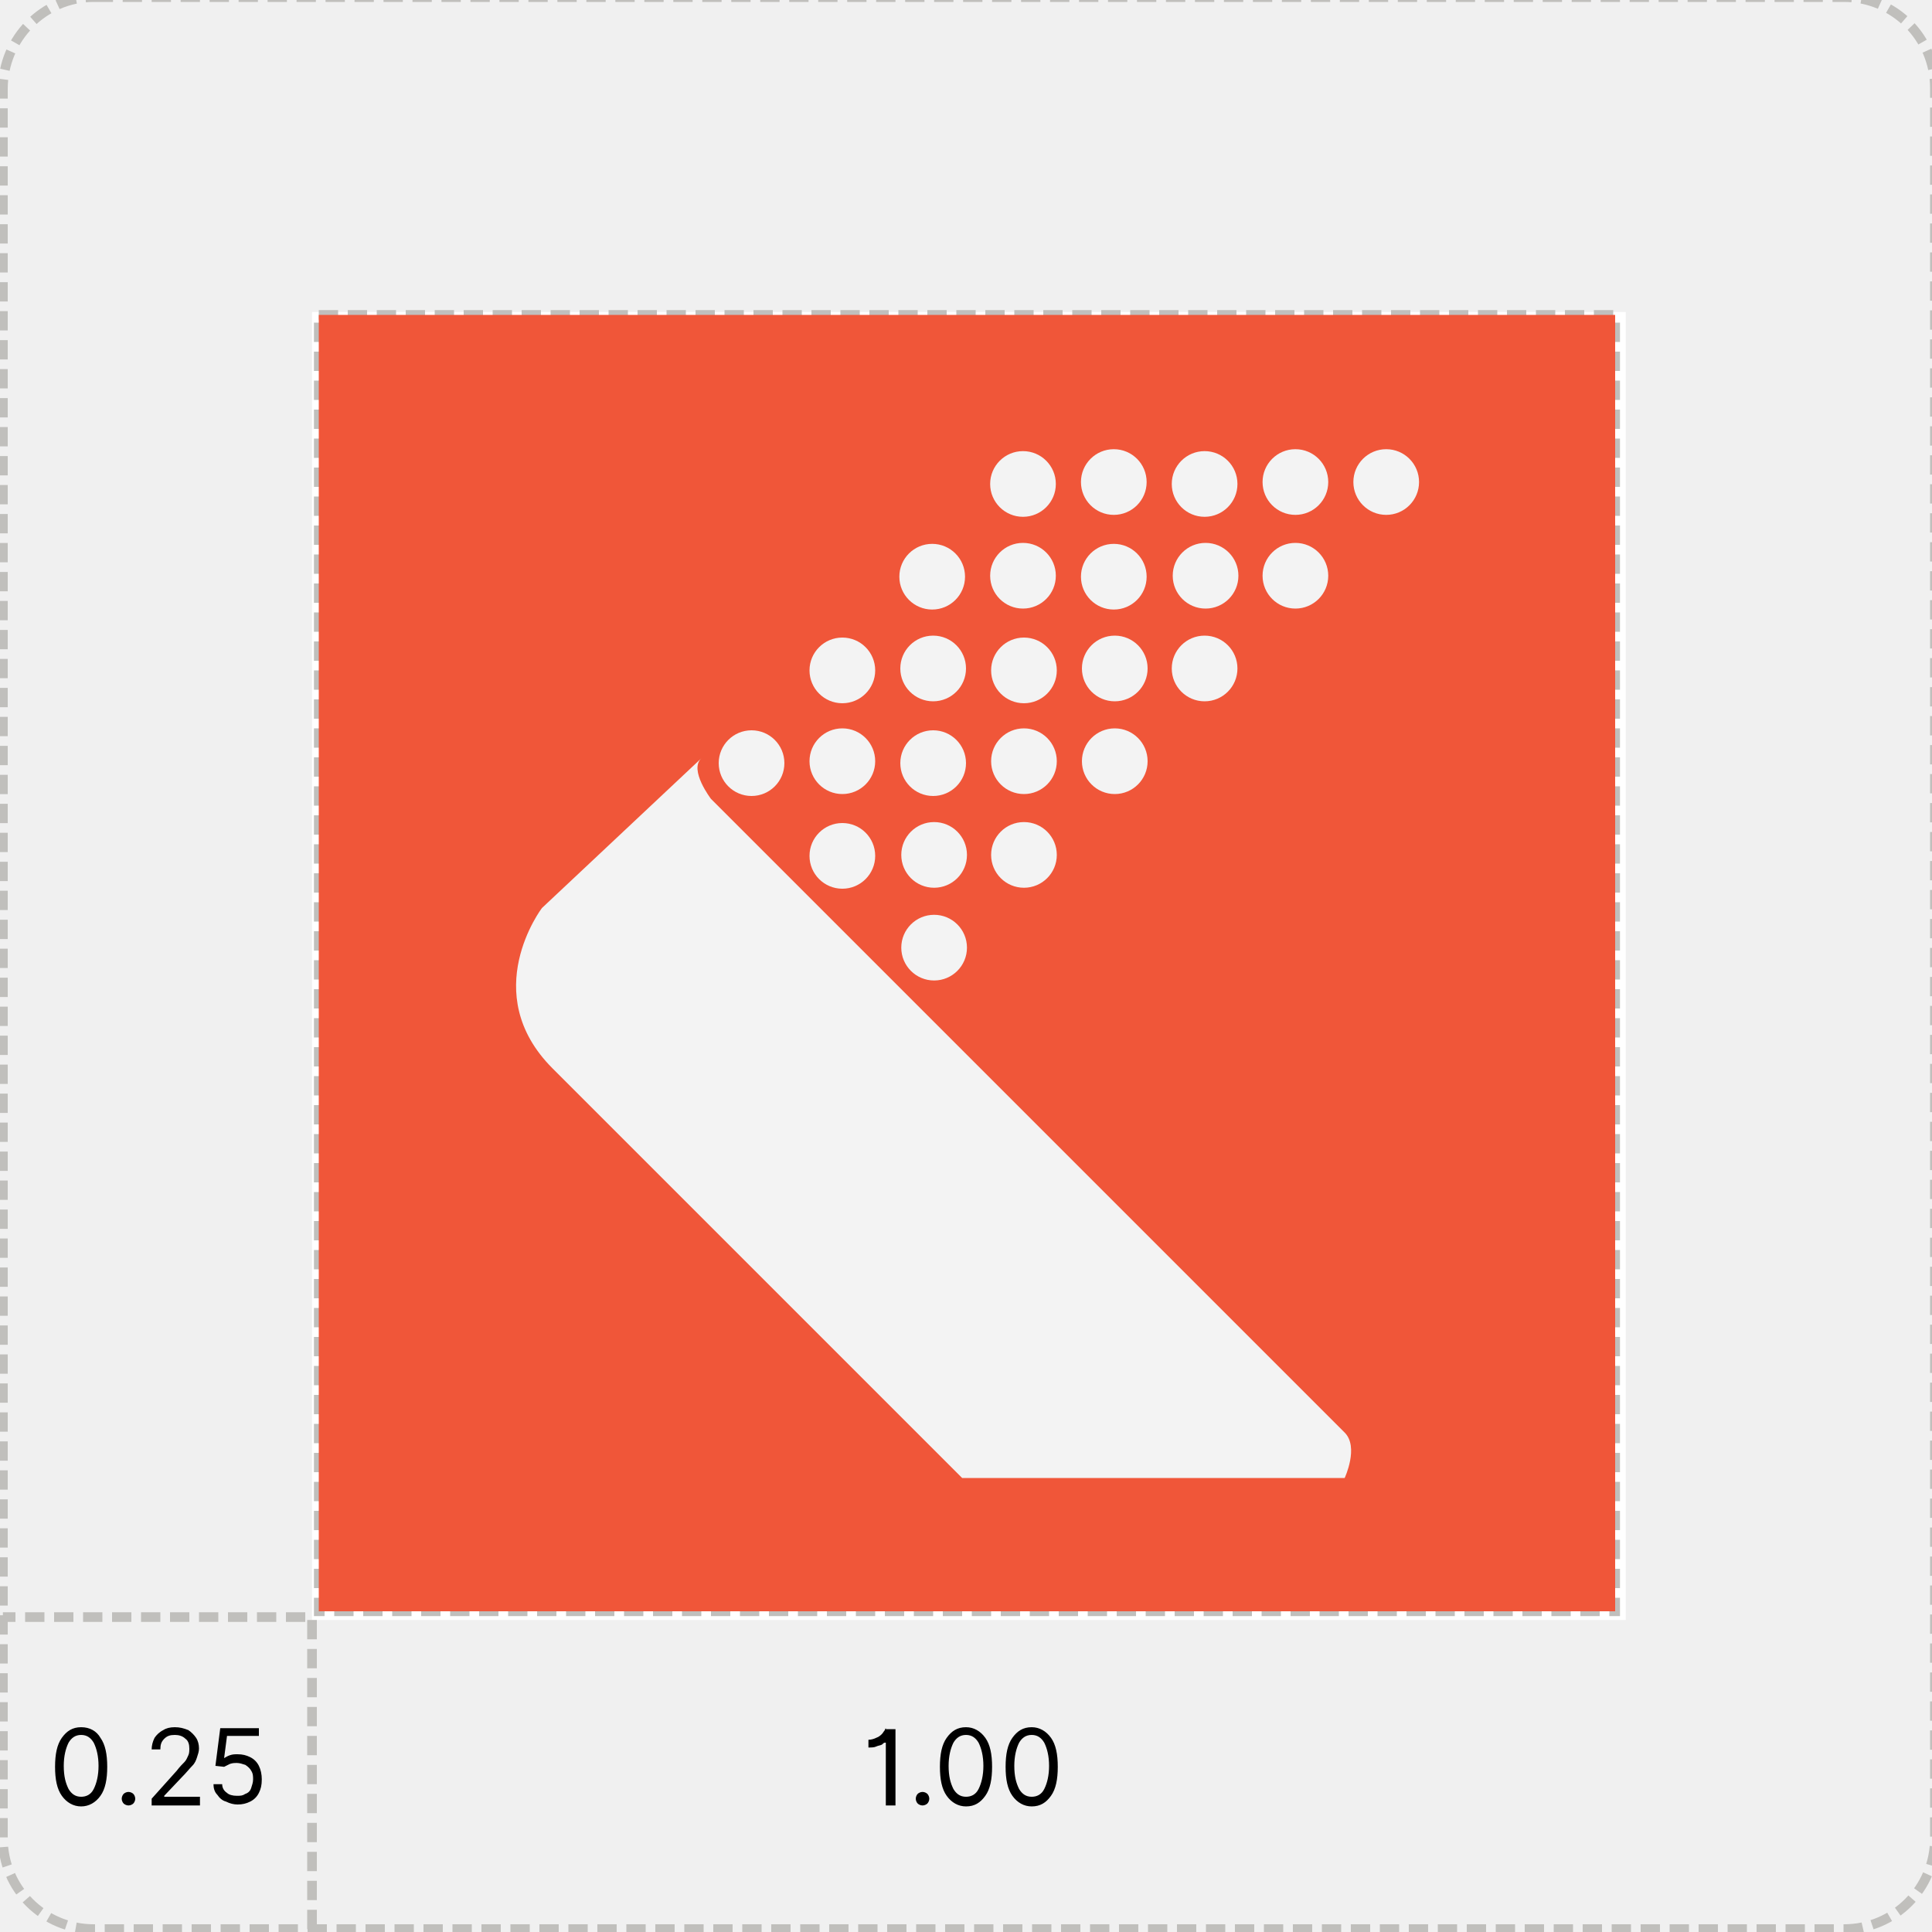
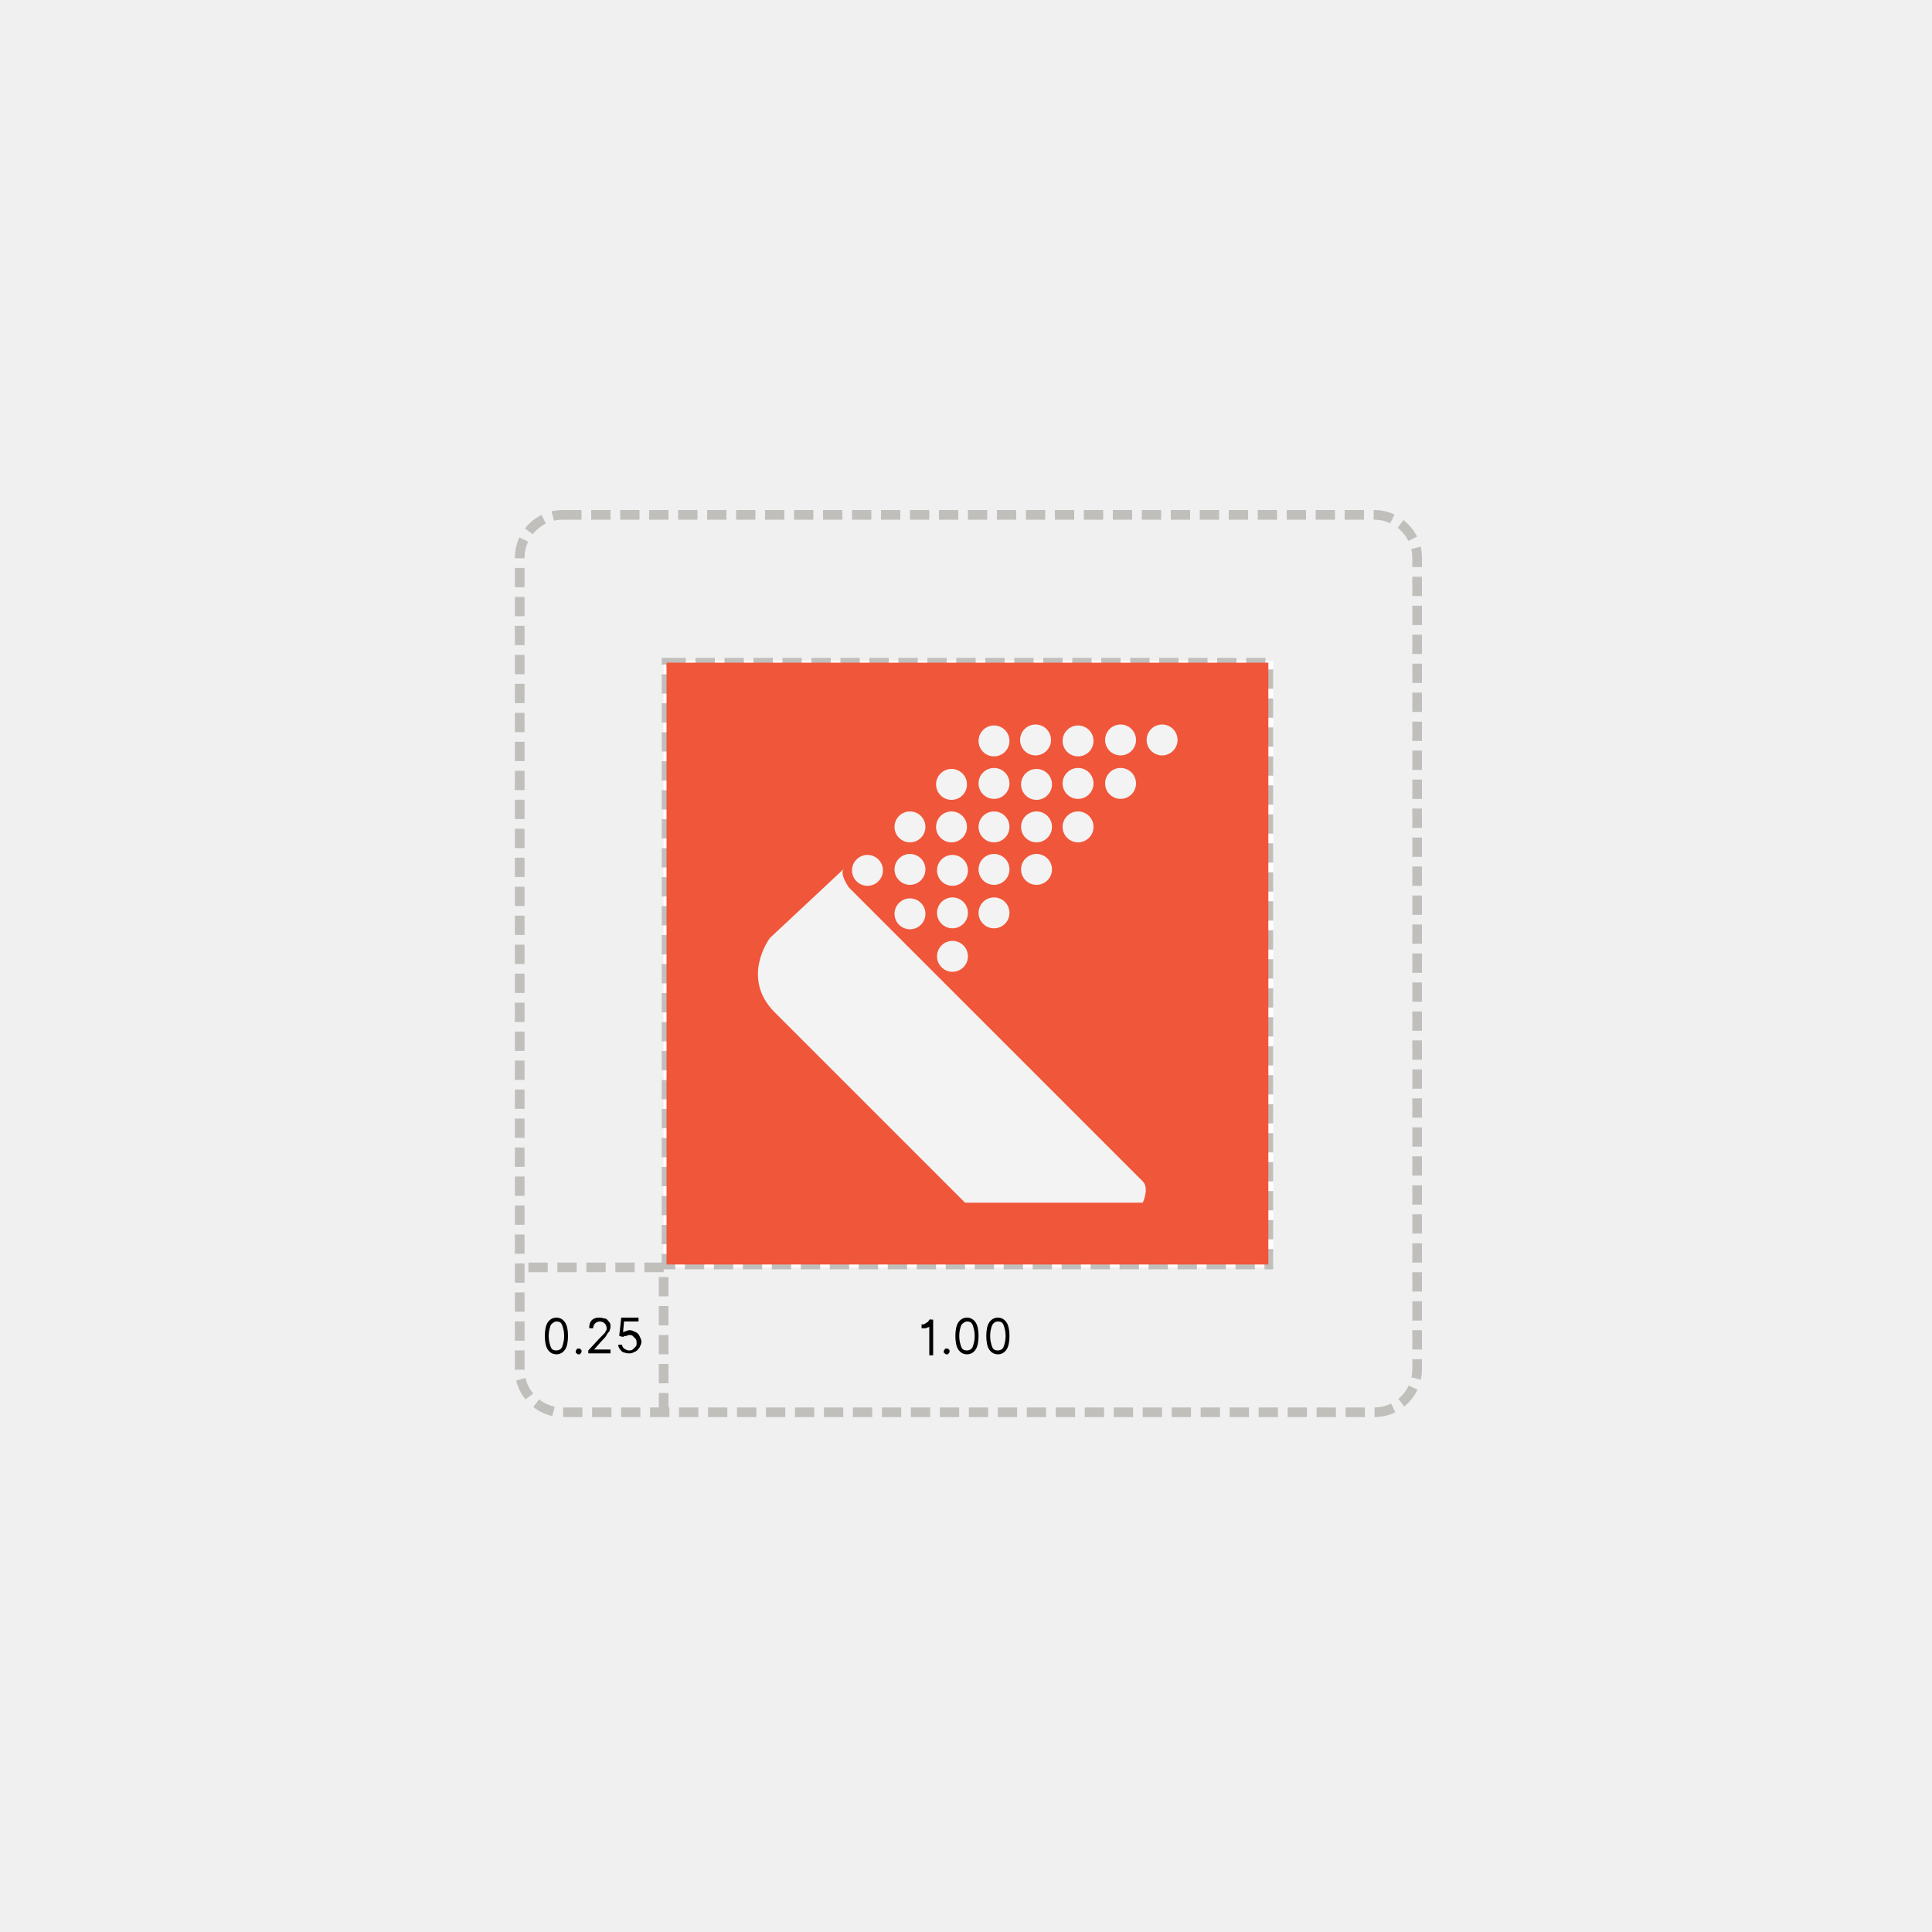
<svg xmlns="http://www.w3.org/2000/svg" version="1.1" id="svg114" x="0px" y="0px" viewBox="0 0 200 200" style="enable-background:new 0 0 200 200;" xml:space="preserve">
  <style type="text/css">
- 	.st0{fill-rule:evenodd;clip-rule:evenodd;fill:url(#Combined-Shape_00000071550507203165113340000000835922282170366116_);}
- 	.st1{fill-rule:evenodd;clip-rule:evenodd;fill:url(#Combined-Shape-Copy-6_00000152253272468033921630000003800232219474342322_);}
- 	.st2{fill-rule:evenodd;clip-rule:evenodd;fill:url(#Combined-Shape-Copy-5_00000130627238146249529920000009499273867851429291_);}
- 	.st3{fill-rule:evenodd;clip-rule:evenodd;fill:url(#Combined-Shape-Copy-4_00000006676131106798674980000003012119636515938213_);}
- 	.st4{fill-rule:evenodd;clip-rule:evenodd;fill:url(#path-8_00000093134849595977126260000011081032706510248877_);}
+ 	.st0{fill-rule:evenodd;clip-rule:evenodd;fill:url(#Combined-Shape_00000111156222861518343470000007542103382172097462_);}
+ 	.st1{fill-rule:evenodd;clip-rule:evenodd;fill:url(#Combined-Shape-Copy-6_00000142895477166651646080000007275036830100936072_);}
+ 	.st2{fill-rule:evenodd;clip-rule:evenodd;fill:url(#Combined-Shape-Copy-5_00000035518650810311097270000010997800981266379199_);}
+ 	.st3{fill-rule:evenodd;clip-rule:evenodd;fill:url(#Combined-Shape-Copy-4_00000169523586447972800430000013622089672802614461_);}
+ 	.st4{fill-rule:evenodd;clip-rule:evenodd;fill:url(#path-8_00000011709372604182809240000006146119158118414256_);}
	
- 		.st5{fill-rule:evenodd;clip-rule:evenodd;fill:url(#path-8_00000127748242955052389290000018118528816989784974_);fill-opacity:0.1;}
+ 		.st5{fill-rule:evenodd;clip-rule:evenodd;fill:url(#path-8_00000038407135197721280660000001809631288610447025_);fill-opacity:0.1;}
	.st6{opacity:0.505;}
- 	.st7{fill-rule:evenodd;clip-rule:evenodd;fill:url(#path-9_00000039833035956645003070000018012195235933014975_);}
+ 	.st7{fill-rule:evenodd;clip-rule:evenodd;fill:url(#path-9_00000132052206305514459000000000643365704772002209_);}
	.st8{fill-rule:evenodd;clip-rule:evenodd;fill-opacity:0.496;}
	.st9{opacity:0.544;}
- 	.st10{fill-rule:evenodd;clip-rule:evenodd;fill:url(#path-11_00000092430212430131467060000008779055932735500441_);}
+ 	.st10{fill-rule:evenodd;clip-rule:evenodd;fill:url(#path-11_00000165233561279457633270000015289829701022723247_);}
	.st11{fill-rule:evenodd;clip-rule:evenodd;fill-opacity:0.5;}
	.st12{opacity:0.562;}
- 	.st13{fill-rule:evenodd;clip-rule:evenodd;fill:url(#path-13_00000075123661097688251730000002719454662367000461_);}
+ 	.st13{fill-rule:evenodd;clip-rule:evenodd;fill:url(#path-13_00000008845659146897825730000011749345855841308074_);}
	.st14{fill-rule:evenodd;clip-rule:evenodd;}
	.st15{opacity:0.584;}
- 	.st16{fill-rule:evenodd;clip-rule:evenodd;fill:url(#path-15_00000142862966586280195560000004405592832383598256_);}
+ 	.st16{fill-rule:evenodd;clip-rule:evenodd;fill:url(#path-15_00000014599749897474305750000010248012614930503560_);}
	.st17{fill-rule:evenodd;clip-rule:evenodd;fill-opacity:0.503;}
	.st18{opacity:0.18;}
- 	.st19{fill-rule:evenodd;clip-rule:evenodd;fill:url(#path-16_00000064322025644088291140000012446696300242554815_);}
+ 	.st19{fill-rule:evenodd;clip-rule:evenodd;fill:url(#path-16_00000180361917185596688430000007646959771615381935_);}
	.st20{fill-rule:evenodd;clip-rule:evenodd;fill-opacity:0.773;}
	.st21{fill:#FFFFFF;}
	.st22{fill-rule:evenodd;clip-rule:evenodd;fill:#FFFFFF;}
	.st23{fill:none;stroke:#C0BFBC;stroke-dasharray:2,1;}
	.st24{fill:#F05639;}
	.st25{fill:#F3F3F3;}
</style>
  <g id="Rectangle">
</g>
  <g>
    <g id="g108" transform="translate(-12.59854,-12.10062)">
      <g id="Group-5" transform="rotate(40,14.70721,46.94877)">
-         <linearGradient id="Combined-Shape_00000155845956289405098190000008421969150187653557_" gradientUnits="userSpaceOnUse" x1="274.878" y1="1161.234" x2="254.85" y2="1160.37" gradientTransform="matrix(2.5937 -3.1174 -2.1764 -3.7152 1945.813 5220.081)">
+         <linearGradient id="Combined-Shape_00000170249705285714846910000011146388101867185064_" gradientUnits="userSpaceOnUse" x1="275.986" y1="1162.524" x2="266.69" y2="1162.124" gradientTransform="matrix(2.5937 -3.1174 -2.1764 -3.7152 1945.813 5220.081)">
          <stop offset="0" style="stop-color:#FF5C34" />
          <stop offset="1" style="stop-color:#EB0256" />
        </linearGradient>
-         <path id="Combined-Shape" style="fill-rule:evenodd;clip-rule:evenodd;fill:url(#Combined-Shape_00000155845956289405098190000008421969150187653557_);" d="     M131.7,33.7c-18.2-4.5-36.6,6.5-41.2,24.4c-4.5,18,6.5,36.2,24.7,40.7l1.4,0.3c-29-6.5-50.9-31.3-52.7-61.4l0-0.5     C62.9,18.7,77.3,2.9,96,2S130.7,15.2,131.7,33.7z" />
-         <linearGradient id="Combined-Shape-Copy-6_00000096053387121237687170000006575514433598619564_" gradientUnits="userSpaceOnUse" x1="157.149" y1="1213.297" x2="164.497" y2="1230.631" gradientTransform="matrix(3.7814 -2.1383 -3.173 -2.5483 3372.272 3526.819)">
+         <path id="Combined-Shape" style="fill-rule:evenodd;clip-rule:evenodd;fill:url(#Combined-Shape_00000170249705285714846910000011146388101867185064_);" d="     M131.6,33.6c-8.4-2.1-17,3-19.1,11.3c-2.1,8.3,3,16.8,11.5,18.9l0.6,0.2c-13.5-3-23.6-14.5-24.5-28.5l0-0.2     c-0.5-8.6,6.2-15.9,14.9-16.4S131.2,25,131.6,33.6z" />
+         <linearGradient id="Combined-Shape-Copy-6_00000114770467581350017970000000963147372210564765_" gradientUnits="userSpaceOnUse" x1="165.159" y1="1220.331" x2="168.57" y2="1228.377" gradientTransform="matrix(3.7814 -2.1383 -3.173 -2.5483 3372.272 3526.819)">
          <stop offset="0" style="stop-color:#A63FDB" />
          <stop offset="1" style="stop-color:#FF257E" />
        </linearGradient>
-         <path id="Combined-Shape-Copy-6" style="fill-rule:evenodd;clip-rule:evenodd;fill:url(#Combined-Shape-Copy-6_00000096053387121237687170000006575514433598619564_);" d="     M131.7,33.7c-9.7,15.9-4.5,36.5,11.6,46c16.1,9.5,36.9,4.4,46.6-11.5l0.6-1.1c-11.7,20.1-33.7,33.6-58.9,33.6     c-5.2,0-10.2-0.6-15.1-1.7l-1.4-0.3C97.1,94.3,86,76.1,90.5,58.1C95.1,40.1,113.5,29.2,131.7,33.7z" />
-         <linearGradient id="Combined-Shape-Copy-5_00000157281493605682248050000016552359625765670300_" gradientUnits="userSpaceOnUse" x1="263.412" y1="1173.565" x2="279.68" y2="1169.983" gradientTransform="matrix(2.7274 -2.9646 -2.2886 -3.533 2106.4 4955.792)">
+         <path id="Combined-Shape-Copy-6" style="fill-rule:evenodd;clip-rule:evenodd;fill:url(#Combined-Shape-Copy-6_00000114770467581350017970000000963147372210564765_);" d="     M131.6,33.6c-4.5,7.4-2.1,16.9,5.4,21.4c7.5,4.4,17.1,2,21.6-5.3l0.3-0.5c-5.4,9.3-15.6,15.6-27.3,15.6c-2.4,0-4.7-0.3-7-0.8     l-0.6-0.2c-8.4-2.1-13.6-10.5-11.5-18.9C114.6,36.6,123.2,31.6,131.6,33.6z" />
+         <linearGradient id="Combined-Shape-Copy-5_00000161627636991685272350000013748215056548030852_" gradientUnits="userSpaceOnUse" x1="262.185" y1="1173.844" x2="269.736" y2="1172.181" gradientTransform="matrix(2.7274 -2.9646 -2.2886 -3.533 2106.4 4955.792)">
          <stop offset="0" style="stop-color:#00FFF0" />
          <stop offset="1" style="stop-color:#0087FF" />
        </linearGradient>
-         <path id="Combined-Shape-Copy-5" style="fill-rule:evenodd;clip-rule:evenodd;fill:url(#Combined-Shape-Copy-5_00000157281493605682248050000016552359625765670300_);" d="     M131.7,33.7c12.1,14.2,33.5,16,47.8,4.1c14.4-11.9,16.2-33.1,4.2-47.3l-0.3-0.3c10.1,11.7,16.2,26.9,16.2,43.4     c0,12.2-3.3,23.6-9.1,33.5l-0.6,1.1c-9.7,15.9-30.5,21-46.6,11.5S122,49.6,131.7,33.7z" />
-         <linearGradient id="Combined-Shape-Copy-4_00000142177113928647738680000017178562103916313001_" gradientUnits="userSpaceOnUse" x1="228.068" y1="1210.88" x2="215.715" y2="1197.696" gradientTransform="matrix(3.2532 -2.4854 -2.7298 -2.962 2737.867 4127.219)">
+         <path id="Combined-Shape-Copy-5" style="fill-rule:evenodd;clip-rule:evenodd;fill:url(#Combined-Shape-Copy-5_00000161627636991685272350000013748215056548030852_);" d="     M131.6,33.6c5.6,6.6,15.5,7.4,22.2,1.9c6.7-5.5,7.5-15.3,1.9-21.9l-0.1-0.2c4.7,5.4,7.5,12.5,7.5,20.2c0,5.7-1.5,11-4.2,15.5     l-0.3,0.5c-4.5,7.4-14.2,9.8-21.6,5.3C129.6,50.6,127.2,41,131.6,33.6z" />
+         <linearGradient id="Combined-Shape-Copy-4_00000126325766252129224850000016795681787208997040_" gradientUnits="userSpaceOnUse" x1="218.598" y1="1207.996" x2="212.864" y2="1201.876" gradientTransform="matrix(3.2532 -2.4854 -2.7298 -2.962 2737.867 4127.219)">
          <stop offset="0" style="stop-color:#17C934" />
          <stop offset="1" style="stop-color:#03FF6E" />
        </linearGradient>
-         <path id="Combined-Shape-Copy-4" style="fill-rule:evenodd;clip-rule:evenodd;fill:url(#Combined-Shape-Copy-4_00000142177113928647738680000017178562103916313001_);" d="     M131.7,33.7c17.4-6.9,25.8-26.5,18.8-43.7s-26.8-25.5-44.2-18.5l-1.4,0.6c8.2-3.5,17.3-5.5,26.9-5.5c20.7,0,39.3,9.2,51.7,23.6     l0.3,0.3c12.1,14.2,10.2,35.3-4.2,47.3C165.2,49.7,143.8,47.9,131.7,33.7z" />
+         <path id="Combined-Shape-Copy-4" style="fill-rule:evenodd;clip-rule:evenodd;fill:url(#Combined-Shape-Copy-4_00000126325766252129224850000016795681787208997040_);" d="     M131.6,33.6c8.1-3.2,12-12.3,8.7-20.3c-3.3-8-12.4-11.8-20.5-8.6L119.2,5c3.8-1.6,8-2.5,12.5-2.5c9.6,0,18.2,4.3,24,11l0.1,0.2     c5.6,6.6,4.7,16.4-1.9,21.9C147.2,41.1,137.2,40.2,131.6,33.6z" />
        <g id="Combined-Shape-Copy-3">
          <g id="use71">
-             <linearGradient id="path-8_00000116934328369201862670000000498438774778320784_" gradientUnits="userSpaceOnUse" x1="183.703" y1="1217.652" x2="179.949" y2="1239.266" gradientTransform="matrix(3.5366 -2.2863 -2.9676 -2.7247 3078.24 3782.792)">
+             <linearGradient id="path-8_00000161632752322200690180000007252742087139364786_" gradientUnits="userSpaceOnUse" x1="186.343" y1="1217.703" x2="184.6" y2="1227.736" gradientTransform="matrix(3.5366 -2.2863 -2.9676 -2.7247 3078.24 3782.792)">
              <stop offset="0" style="stop-color:#FFB000" />
              <stop offset="1" style="stop-color:#FF7725" />
            </linearGradient>
-             <path id="path-8" style="fill-rule:evenodd;clip-rule:evenodd;fill:url(#path-8_00000116934328369201862670000000498438774778320784_);" d="       M131.7,33.7C130.7,15.2,114.7,1,96,2S62.9,18.7,63.9,37.2l0,0.5c-0.1-1.3-0.1-2.7-0.1-4c0-27.6,16.9-51.3,41-61.6l1.4-0.6       c17.4-6.9,37.2,1.4,44.2,18.5C157.5,7.2,149.1,26.8,131.7,33.7z" />
+             <path id="path-8" style="fill-rule:evenodd;clip-rule:evenodd;fill:url(#path-8_00000161632752322200690180000007252742087139364786_);" d="       M131.6,33.6c-0.5-8.6-7.9-15.2-16.6-14.7s-15.4,7.8-14.9,16.4l0,0.2c0-0.6-0.1-1.2-0.1-1.9c0-12.8,7.8-23.8,19.1-28.6l0.7-0.3       c8.1-3.2,17.3,0.6,20.5,8.6C143.6,21.3,139.7,30.4,131.6,33.6z" />
          </g>
          <g id="use73">
-             <linearGradient id="path-8_00000118379340542054061330000009103527377993449650_" gradientUnits="userSpaceOnUse" x1="183.703" y1="1217.652" x2="179.949" y2="1239.266" gradientTransform="matrix(3.5366 -2.2863 -2.9676 -2.7247 3078.24 3782.792)">
+             <linearGradient id="path-8_00000162341827772051083670000009270333513461812148_" gradientUnits="userSpaceOnUse" x1="186.343" y1="1217.703" x2="184.6" y2="1227.736" gradientTransform="matrix(3.5366 -2.2863 -2.9676 -2.7247 3078.24 3782.792)">
              <stop offset="0" style="stop-color:#FFB000" />
              <stop offset="1" style="stop-color:#FF7725" />
            </linearGradient>
-             <path id="path-8_00000024697530980511891170000013577268006353882034_" style="fill-rule:evenodd;clip-rule:evenodd;fill:url(#path-8_00000118379340542054061330000009103527377993449650_);fill-opacity:0.1;" d="       M131.7,33.7C130.7,15.2,114.7,1,96,2S62.9,18.7,63.9,37.2l0,0.5c-0.1-1.3-0.1-2.7-0.1-4c0-27.6,16.9-51.3,41-61.6l1.4-0.6       c17.4-6.9,37.2,1.4,44.2,18.5C157.5,7.2,149.1,26.8,131.7,33.7z" />
+             <path id="path-8_00000024697530980511891170000013577268006353882034_" style="fill-rule:evenodd;clip-rule:evenodd;fill:url(#path-8_00000162341827772051083670000009270333513461812148_);fill-opacity:0.1;" d="       M131.6,33.6c-0.5-8.6-7.9-15.2-16.6-14.7s-15.4,7.8-14.9,16.4l0,0.2c0-0.6-0.1-1.2-0.1-1.9c0-12.8,7.8-23.8,19.1-28.6l0.7-0.3       c8.1-3.2,17.3,0.6,20.5,8.6C143.6,21.3,139.7,30.4,131.6,33.6z" />
          </g>
        </g>
        <g id="g80" class="st6">
          <g id="use76">
-             <linearGradient id="path-9_00000044895814839537629290000002949822330899864500_" gradientUnits="userSpaceOnUse" x1="270" y1="1166.524" x2="267.35" y2="1181.78" gradientTransform="matrix(2.6523 -3.0485 -2.2255 -3.6331 2016.183 5100.988)">
+             <linearGradient id="path-9_00000119815445475578494800000005556492099329797267_" gradientUnits="userSpaceOnUse" x1="269.91" y1="1167.513" x2="268.68" y2="1174.594" gradientTransform="matrix(2.6523 -3.0485 -2.2255 -3.6331 2016.183 5100.988)">
              <stop offset="0" style="stop-color:#FFB000" />
              <stop offset="1" style="stop-color:#FF7725" />
            </linearGradient>
-             <path id="path-9" style="fill-rule:evenodd;clip-rule:evenodd;fill:url(#path-9_00000044895814839537629290000002949822330899864500_);" d="       M105.7-28.3l0.5-0.2c17.4-6.9,37.2,1.4,44.2,18.5c7,17.2-1.4,36.7-18.8,43.7c-0.1-2.7-0.6-5.4-1.4-7.9       c9.3-5,15.7-14.8,15.7-26.1c0-16.4-13.5-29.7-30.1-29.7C112.3-30,108.9-29.4,105.7-28.3z" />
+             <path id="path-9" style="fill-rule:evenodd;clip-rule:evenodd;fill:url(#path-9_00000119815445475578494800000005556492099329797267_);" d="       M119.6,4.9l0.2-0.1c8.1-3.2,17.3,0.6,20.5,8.6c3.3,8-0.6,17-8.7,20.3c-0.1-1.3-0.3-2.5-0.6-3.7c4.3-2.3,7.3-6.9,7.3-12.1       c0-7.6-6.3-13.8-14-13.8C122.7,4.1,121.1,4.3,119.6,4.9z" />
          </g>
          <g id="use78">
-             <path id="path-9_00000041279033419933900070000016865105576933992321_" class="st8" d="       M105.7-28.3l0.5-0.2c17.4-6.9,37.2,1.4,44.2,18.5c7,17.2-1.4,36.7-18.8,43.7c-0.1-2.7-0.6-5.4-1.4-7.9       c9.3-5,15.7-14.8,15.7-26.1c0-16.4-13.5-29.7-30.1-29.7C112.3-30,108.9-29.4,105.7-28.3z" />
+             <path id="path-9_00000041279033419933900070000016865105576933992321_" class="st8" d="       M119.6,4.9l0.2-0.1c8.1-3.2,17.3,0.6,20.5,8.6c3.3,8-0.6,17-8.7,20.3c-0.1-1.3-0.3-2.5-0.6-3.7c4.3-2.3,7.3-6.9,7.3-12.1       c0-7.6-6.3-13.8-14-13.8C122.7,4.1,121.1,4.3,119.6,4.9z" />
          </g>
        </g>
        <g id="Combined-Shape-Copy-7" transform="rotate(72,37.05553,20.1788)" class="st9">
          <g id="use82">
-             <linearGradient id="path-11_00000183208993866509195170000016703736679987660970_" gradientUnits="userSpaceOnUse" x1="1519.131" y1="256.207" x2="1546.773" y2="257.902" gradientTransform="matrix(-1.297 -4.3973 -3.2102 1.7766 2808.255 6121.724)">
+             <linearGradient id="path-11_00000125563977752250437170000014205361666181308815_" gradientUnits="userSpaceOnUse" x1="1511.505" y1="248.677" x2="1524.336" y2="249.464" gradientTransform="matrix(-1.297 -4.3973 -3.2102 1.7766 2808.255 6121.724)">
              <stop offset="0" style="stop-color:#9EE85D" />
              <stop offset="1" style="stop-color:#0ED061" />
            </linearGradient>
-             <path id="path-11" style="fill-rule:evenodd;clip-rule:evenodd;fill:url(#path-11_00000183208993866509195170000016703736679987660970_);" d="       M53.3-128l0.5-0.2c17.4-6.9,37.2,1.4,44.2,18.5c7,17.2-1.4,36.7-18.8,43.7c-0.1-2.7-0.6-5.4-1.4-7.9c9.3-5,15.7-14.8,15.7-26.1       c0-16.4-13.5-29.7-30.1-29.7C59.9-129.7,56.5-129.1,53.3-128L53.3-128z" />
+             <path id="path-11" style="fill-rule:evenodd;clip-rule:evenodd;fill:url(#path-11_00000125563977752250437170000014205361666181308815_);" d="       M67.1-94.6l0.2-0.1c8.1-3.2,17.3,0.6,20.5,8.6c3.3,8-0.6,17-8.7,20.3c-0.1-1.3-0.3-2.5-0.6-3.7c4.3-2.3,7.3-6.9,7.3-12.1       c0-7.6-6.3-13.8-14-13.8C70.2-95.4,68.6-95.1,67.1-94.6L67.1-94.6z" />
          </g>
          <g id="use84">
-             <path id="path-11_00000096035700788886535640000000221478770473265337_" class="st11" d="       M53.3-128l0.5-0.2c17.4-6.9,37.2,1.4,44.2,18.5c7,17.2-1.4,36.7-18.8,43.7c-0.1-2.7-0.6-5.4-1.4-7.9c9.3-5,15.7-14.8,15.7-26.1       c0-16.4-13.5-29.7-30.1-29.7C59.9-129.7,56.5-129.1,53.3-128L53.3-128z" />
+             <path id="path-11_00000096035700788886535640000000221478770473265337_" class="st11" d="       M67.1-94.6l0.2-0.1c8.1-3.2,17.3,0.6,20.5,8.6c3.3,8-0.6,17-8.7,20.3c-0.1-1.3-0.3-2.5-0.6-3.7c4.3-2.3,7.3-6.9,7.3-12.1       c0-7.6-6.3-13.8-14-13.8C70.2-95.4,68.6-95.1,67.1-94.6L67.1-94.6z" />
          </g>
        </g>
        <g id="Combined-Shape-Copy-8" transform="rotate(143,33.81132,33.641)" class="st12">
          <g id="use87">
-             <linearGradient id="path-13_00000111174686235028243380000004847234085302766241_" gradientUnits="userSpaceOnUse" x1="1107.765" y1="-1218.289" x2="1101.561" y2="-1234.763" gradientTransform="matrix(-3.4576 0.2482 0.1812 4.7362 4018.169 5472.116)">
+             <linearGradient id="path-13_00000023244852747581100430000015905311669989464504_" gradientUnits="userSpaceOnUse" x1="1109.537" y1="-1218.631" x2="1106.658" y2="-1226.278" gradientTransform="matrix(-3.4576 0.2482 0.1812 4.7362 4018.169 5472.116)">
              <stop offset="0" style="stop-color:#21EFE3" />
              <stop offset="1" style="stop-color:#2598FF" />
            </linearGradient>
-             <path id="path-13" style="fill-rule:evenodd;clip-rule:evenodd;fill:url(#path-13_00000111174686235028243380000004847234085302766241_);" d="       M-70.5-87.5l0.5-0.2c17.4-6.9,37.2,1.4,44.2,18.5s-1.4,36.7-18.8,43.7c-0.1-2.7-0.6-5.4-1.4-7.9c9.3-5,15.7-14.8,15.7-26.1       c0-16.4-13.5-29.7-30.1-29.7C-63.9-89.2-67.3-88.6-70.5-87.5z" />
+             <path id="path-13" style="fill-rule:evenodd;clip-rule:evenodd;fill:url(#path-13_00000023244852747581100430000015905311669989464504_);" d="       M-56.5-54.1l0.2-0.1c8.1-3.2,17.3,0.6,20.5,8.6c3.3,8-0.6,17-8.7,20.3c-0.1-1.3-0.3-2.5-0.6-3.7c4.3-2.3,7.3-6.9,7.3-12.1       c0-7.6-6.3-13.8-14-13.8C-53.4-54.9-55-54.6-56.5-54.1z" />
          </g>
          <g id="use89">
-             <path id="path-13_00000110467171465195601290000014345966944787894148_" class="st14" d="       M-70.5-87.5l0.5-0.2c17.4-6.9,37.2,1.4,44.2,18.5s-1.4,36.7-18.8,43.7c-0.1-2.7-0.6-5.4-1.4-7.9c9.3-5,15.7-14.8,15.7-26.1       c0-16.4-13.5-29.7-30.1-29.7C-63.9-89.2-67.3-88.6-70.5-87.5z" />
+             <path id="path-13_00000110467171465195601290000014345966944787894148_" class="st14" d="       M-56.5-54.1l0.2-0.1c8.1-3.2,17.3,0.6,20.5,8.6c3.3,8-0.6,17-8.7,20.3c-0.1-1.3-0.3-2.5-0.6-3.7c4.3-2.3,7.3-6.9,7.3-12.1       c0-7.6-6.3-13.8-14-13.8C-53.4-54.9-55-54.6-56.5-54.1z" />
          </g>
        </g>
        <g id="Combined-Shape-Copy-9" transform="rotate(-143,19.33017,34.67347)" class="st15">
          <g id="use92">
-             <linearGradient id="path-15_00000048475220223070369280000008896958507797951109_" gradientUnits="userSpaceOnUse" x1="-598.811" y1="-1316.012" x2="-624.662" y2="-1313.816" gradientTransform="matrix(-0.7788 4.6211 3.3736 1.0669 3924.38 4238.545)">
+             <linearGradient id="path-15_00000002365453392215156180000009389341338715347842_" gradientUnits="userSpaceOnUse" x1="-594.151" y1="-1318.235" x2="-606.151" y2="-1317.216" gradientTransform="matrix(-0.7788 4.6211 3.3736 1.0669 3924.38 4238.545)">
              <stop offset="0" style="stop-color:#A63FDB" />
              <stop offset="1" style="stop-color:#FF257E" />
            </linearGradient>
-             <path id="path-15" style="fill-rule:evenodd;clip-rule:evenodd;fill:url(#path-15_00000048475220223070369280000008896958507797951109_);" d="       M-95.6,40.9l0.5-0.2c17.4-6.9,37.2,1.4,44.2,18.5s-1.4,36.7-18.8,43.7c-0.1-2.7-0.6-5.4-1.4-7.9c9.3-5,15.7-14.8,15.7-26.1       c0-16.4-13.5-29.7-30.1-29.7C-89,39.2-92.4,39.8-95.6,40.9L-95.6,40.9z" />
+             <path id="path-15" style="fill-rule:evenodd;clip-rule:evenodd;fill:url(#path-15_00000002365453392215156180000009389341338715347842_);" d="       M-81.7,74.3l0.2-0.1c8.1-3.2,17.3,0.6,20.5,8.6c3.3,8-0.6,17-8.7,20.3c-0.1-1.3-0.3-2.5-0.6-3.7C-66,97-63,92.5-63,87.3       c0-7.6-6.3-13.8-14-13.8C-78.7,73.5-80.2,73.7-81.7,74.3L-81.7,74.3z" />
          </g>
          <g id="use94">
-             <path id="path-15_00000151506519614183293210000002543953263582066344_" class="st17" d="       M-95.6,40.9l0.5-0.2c17.4-6.9,37.2,1.4,44.2,18.5s-1.4,36.7-18.8,43.7c-0.1-2.7-0.6-5.4-1.4-7.9c9.3-5,15.7-14.8,15.7-26.1       c0-16.4-13.5-29.7-30.1-29.7C-89,39.2-92.4,39.8-95.6,40.9L-95.6,40.9z" />
+             <path id="path-15_00000151506519614183293210000002543953263582066344_" class="st17" d="       M-81.7,74.3l0.2-0.1c8.1-3.2,17.3,0.6,20.5,8.6c3.3,8-0.6,17-8.7,20.3c-0.1-1.3-0.3-2.5-0.6-3.7C-66,97-63,92.5-63,87.3       c0-7.6-6.3-13.8-14-13.8C-78.7,73.5-80.2,73.7-81.7,74.3L-81.7,74.3z" />
          </g>
        </g>
        <g id="Combined-Shape-Copy-10" transform="rotate(-71,14.22193,21.60585)" class="st18">
          <g id="use97">
-             <linearGradient id="path-16_00000180354701480093370130000011099013305679983270_" gradientUnits="userSpaceOnUse" x1="-1101.23" y1="306.567" x2="-1114.861" y2="305.98" gradientTransform="matrix(2.9678 2.4427 1.7832 -4.0653 2783.546 4038.494)">
+             <linearGradient id="path-16_00000009565424494951156560000000832357710556915644_" gradientUnits="userSpaceOnUse" x1="-1102.01" y1="301.589" x2="-1108.338" y2="301.316" gradientTransform="matrix(2.9678 2.4427 1.7832 -4.0653 2783.546 4038.494)">
              <stop offset="0" style="stop-color:#FF5C34" />
              <stop offset="1" style="stop-color:#EB0256" />
            </linearGradient>
-             <path id="path-16" style="fill-rule:evenodd;clip-rule:evenodd;fill:url(#path-16_00000180354701480093370130000011099013305679983270_);" d="       M15,74.3l0.5-0.2c17.4-6.9,37.2,1.4,44.2,18.5s-1.4,36.7-18.8,43.7c-0.1-2.7-0.6-5.4-1.4-7.9c9.3-5,15.7-14.8,15.7-26.1       c0-16.4-13.5-29.7-30.1-29.7C21.6,72.5,18.1,73.1,15,74.3z" />
+             <path id="path-16" style="fill-rule:evenodd;clip-rule:evenodd;fill:url(#path-16_00000009565424494951156560000000832357710556915644_);" d="       M29,107.6l0.2-0.1c8.1-3.2,17.3,0.6,20.5,8.6s-0.6,17-8.7,20.3c-0.1-1.3-0.3-2.5-0.6-3.7c4.3-2.3,7.3-6.9,7.3-12.1       c0-7.6-6.3-13.8-14-13.8C32,106.8,30.5,107.1,29,107.6z" />
          </g>
          <g id="use99">
-             <path id="path-16_00000045577588944108804050000003225937843616362635_" class="st20" d="       M15,74.3l0.5-0.2c17.4-6.9,37.2,1.4,44.2,18.5s-1.4,36.7-18.8,43.7c-0.1-2.7-0.6-5.4-1.4-7.9c9.3-5,15.7-14.8,15.7-26.1       c0-16.4-13.5-29.7-30.1-29.7C21.6,72.5,18.1,73.1,15,74.3z" />
+             <path id="path-16_00000045577588944108804050000003225937843616362635_" class="st20" d="       M29,107.6l0.2-0.1c8.1-3.2,17.3,0.6,20.5,8.6s-0.6,17-8.7,20.3c-0.1-1.3-0.3-2.5-0.6-3.7c4.3-2.3,7.3-6.9,7.3-12.1       c0-7.6-6.3-13.8-14-13.8C32,106.8,30.5,107.1,29,107.6z" />
          </g>
        </g>
      </g>
      <g id="Path-6-Copy-2">
        <g id="use103">
-           <path id="path-17" d="M107.5,126.4h12.4c11.6,0,21.1-9.1,21.1-20.4s-9.4-20.4-21.1-20.4H102      c-6.7,0-12.2,5.3-12.2,11.8v45.9L107.5,126.4z" />
+           <path id="path-17" d="M110.4,118.6h5.7c5.4,0,9.8-4.2,9.8-9.5s-4.4-9.5-9.8-9.5h-8.3      c-3.1,0-5.6,2.5-5.6,5.5v21.3L110.4,118.6z" />
        </g>
        <g id="use105">
-           <path id="path-17_00000173880314673860124020000000006783466366779797_" class="st21" d="      M107.5,126.4h12.4c11.6,0,21.1-9.1,21.1-20.4s-9.4-20.4-21.1-20.4H102c-6.7,0-12.2,5.3-12.2,11.8v45.9L107.5,126.4z" />
+           <path id="path-17_00000173880314673860124020000000006783466366779797_" class="st21" d="      M110.4,118.6h5.7c5.4,0,9.8-4.2,9.8-9.5s-4.4-9.5-9.8-9.5h-8.3c-3.1,0-5.6,2.5-5.6,5.5v21.3L110.4,118.6z" />
        </g>
      </g>
    </g>
    <g id="use63_00000001644720714145895840000003742856701527207324_">
-       <rect id="path-1_00000065786253271032085060000009659173962027377289_" x="32.3" y="32.3" class="st22" width="136" height="135.4" />
+       <rect id="path-1_00000065786253271032085060000009659173962027377289_" x="68.7" y="68.4" class="st22" width="63.1" height="62.8" />
    </g>
-     <path id="rect968" class="st23" d="M9.7-0.3h181.2c5.2,0,9.4,4.2,9.4,9.4v181.2c0,5.2-4.2,9.4-9.4,9.4H9.7c-5.2,0-9.4-4.2-9.4-9.4   V9.2C0.3,4,4.5-0.3,9.7-0.3z" />
-     <rect id="rect968-3" x="33" y="32.6" class="st23" width="134.2" height="134.2" />
-     <path id="rect906" class="st23" d="M32.3,199.7v-32.3H0.3" />
-     <path id="text912" d="M8.4,178.8c-0.9,0-1.5,0.4-2,1.1c-0.5,0.7-0.7,1.7-0.7,3c0,1.3,0.2,2.3,0.7,3c0.5,0.7,1.2,1.1,2,1.1   s1.5-0.4,2-1.1c0.5-0.7,0.7-1.7,0.7-3c0-1.3-0.2-2.3-0.7-3C10,179.2,9.3,178.8,8.4,178.8z M18.1,178.8c-0.5,0-0.9,0.1-1.2,0.3   c-0.4,0.2-0.7,0.5-0.9,0.8c-0.2,0.4-0.3,0.8-0.3,1.2h0.9c0-0.5,0.1-0.8,0.4-1.1c0.3-0.3,0.6-0.4,1.1-0.4c0.4,0,0.8,0.1,1.1,0.4   c0.3,0.2,0.4,0.6,0.4,1c0,0.2,0,0.5-0.1,0.7c-0.1,0.2-0.2,0.5-0.4,0.7c-0.2,0.2-0.5,0.5-0.8,0.9l-2.6,2.9v0.7h5V186h-3.7v-0.1   l1.8-1.9c0.5-0.5,0.8-0.9,1.1-1.2c0.3-0.3,0.4-0.6,0.5-0.9c0.1-0.3,0.2-0.6,0.2-0.9c0-0.4-0.1-0.8-0.3-1.1s-0.5-0.6-0.8-0.8   C19,178.9,18.6,178.8,18.1,178.8z M100,178.8c-0.9,0-1.5,0.4-2,1.1c-0.5,0.7-0.7,1.7-0.7,3c0,1.3,0.2,2.3,0.7,3   c0.5,0.7,1.2,1.1,2,1.1c0.9,0,1.5-0.4,2-1.1c0.5-0.7,0.7-1.7,0.7-3c0-1.3-0.2-2.3-0.7-3C101.5,179.2,100.8,178.8,100,178.8z    M106.8,178.8c-0.9,0-1.5,0.4-2,1.1c-0.5,0.7-0.7,1.7-0.7,3c0,1.3,0.2,2.3,0.7,3c0.5,0.7,1.2,1.1,2,1.1c0.9,0,1.5-0.4,2-1.1   c0.5-0.7,0.7-1.7,0.7-3c0-1.3-0.2-2.3-0.7-3C108.3,179.2,107.6,178.8,106.8,178.8z M22.8,178.9l-0.5,3.9l0.9,0.1   c0.2-0.1,0.4-0.2,0.6-0.3c0.3-0.1,0.5-0.1,0.7-0.1c0.3,0,0.6,0.1,0.9,0.2c0.3,0.2,0.5,0.4,0.6,0.6c0.2,0.3,0.2,0.6,0.2,0.9   c0,0.3-0.1,0.6-0.2,0.9c-0.1,0.3-0.3,0.5-0.6,0.6c-0.3,0.2-0.5,0.2-0.9,0.2c-0.4,0-0.8-0.1-1-0.3c-0.3-0.2-0.5-0.5-0.5-0.9h-0.9   c0,0.4,0.1,0.8,0.4,1.1c0.2,0.3,0.5,0.6,0.9,0.7c0.4,0.2,0.8,0.3,1.2,0.3c0.5,0,0.9-0.1,1.3-0.3c0.4-0.2,0.7-0.5,0.9-0.9   c0.2-0.4,0.3-0.8,0.3-1.4c0-0.5-0.1-1-0.3-1.4c-0.2-0.4-0.5-0.7-0.9-0.9c-0.4-0.2-0.8-0.3-1.3-0.3c-0.3,0-0.5,0-0.8,0.1   s-0.4,0.2-0.6,0.3h0l0.3-2.3h3.3v-0.8H22.8z M91.7,178.9c0,0-0.1,0.1-0.1,0.2c-0.1,0.1-0.2,0.3-0.3,0.4c-0.1,0.1-0.3,0.3-0.6,0.4   c-0.2,0.1-0.5,0.2-0.8,0.2v0.8c0.3,0,0.6,0,0.8-0.1c0.2-0.1,0.4-0.1,0.6-0.2c0.1-0.1,0.2-0.2,0.3-0.2h0.1v6.5h1v-7.9H91.7z    M8.4,179.6c0.6,0,1,0.3,1.3,0.8c0.3,0.6,0.5,1.4,0.5,2.4c0,1-0.2,1.8-0.5,2.4c-0.3,0.6-0.8,0.8-1.3,0.8c-0.6,0-1-0.3-1.3-0.8   c-0.3-0.6-0.5-1.3-0.5-2.4c0-1,0.2-1.8,0.5-2.4C7.4,179.9,7.8,179.6,8.4,179.6z M100,179.6c0.6,0,1,0.3,1.3,0.8   c0.3,0.6,0.5,1.4,0.5,2.4c0,1-0.2,1.8-0.5,2.4c-0.3,0.6-0.8,0.8-1.3,0.8c-0.6,0-1-0.3-1.3-0.8c-0.3-0.6-0.5-1.3-0.5-2.4   c0-1,0.2-1.8,0.5-2.4C99,179.9,99.4,179.6,100,179.6z M106.8,179.6c0.6,0,1,0.3,1.3,0.8c0.3,0.6,0.5,1.4,0.5,2.4   c0,1-0.2,1.8-0.5,2.4c-0.3,0.6-0.8,0.8-1.3,0.8c-0.6,0-1-0.3-1.3-0.8c-0.3-0.6-0.5-1.3-0.5-2.4c0-1,0.2-1.8,0.5-2.4   C105.8,179.9,106.2,179.6,106.8,179.6z M13.3,185.5c-0.2,0-0.4,0.1-0.5,0.2s-0.2,0.3-0.2,0.5s0.1,0.4,0.2,0.5   c0.1,0.1,0.3,0.2,0.5,0.2c0.2,0,0.4-0.1,0.5-0.2c0.1-0.1,0.2-0.3,0.2-0.5s-0.1-0.4-0.2-0.5S13.5,185.5,13.3,185.5z M95.5,185.5   c-0.2,0-0.4,0.1-0.5,0.2c-0.1,0.1-0.2,0.3-0.2,0.5s0.1,0.4,0.2,0.5c0.1,0.1,0.3,0.2,0.5,0.2s0.4-0.1,0.5-0.2   c0.1-0.1,0.2-0.3,0.2-0.5s-0.1-0.4-0.2-0.5C95.9,185.6,95.7,185.5,95.5,185.5z" />
+     <path id="rect968" class="st23" d="M58.2,53.3h84.1c2.4,0,4.4,2,4.4,4.4v84.1c0,2.4-2,4.4-4.4,4.4H58.2c-2.4,0-4.4-2-4.4-4.4V57.7   C53.8,55.3,55.8,53.3,58.2,53.3z" />
+     <rect id="rect968-3" x="69" y="68.6" class="st23" width="62.3" height="62.3" />
+     <path id="rect906" class="st23" d="M68.7,146.2v-15H53.8" />
+     <path id="text912" d="M57.6,136.4c-0.4,0-0.7,0.2-0.9,0.5c-0.2,0.3-0.3,0.8-0.3,1.4c0,0.6,0.1,1.1,0.3,1.4c0.2,0.3,0.5,0.5,0.9,0.5   s0.7-0.2,0.9-0.5c0.2-0.3,0.3-0.8,0.3-1.4c0-0.6-0.1-1.1-0.3-1.4C58.3,136.6,58,136.4,57.6,136.4z M62.1,136.4   c-0.2,0-0.4,0-0.6,0.1c-0.2,0.1-0.3,0.2-0.4,0.4c-0.1,0.2-0.1,0.4-0.1,0.6h0.4c0-0.2,0.1-0.4,0.2-0.5c0.1-0.1,0.3-0.2,0.5-0.2   c0.2,0,0.4,0.1,0.5,0.2c0.1,0.1,0.2,0.3,0.2,0.5c0,0.1,0,0.2-0.1,0.3c0,0.1-0.1,0.2-0.2,0.3c-0.1,0.1-0.2,0.2-0.4,0.4l-1.2,1.3v0.3   h2.3v-0.4h-1.7v0l0.8-0.9c0.2-0.2,0.4-0.4,0.5-0.6c0.1-0.2,0.2-0.3,0.3-0.4c0-0.1,0.1-0.3,0.1-0.4c0-0.2,0-0.4-0.1-0.5   s-0.2-0.3-0.4-0.4C62.5,136.5,62.3,136.4,62.1,136.4z M100.1,136.4c-0.4,0-0.7,0.2-0.9,0.5c-0.2,0.3-0.3,0.8-0.3,1.4   c0,0.6,0.1,1.1,0.3,1.4c0.2,0.3,0.5,0.5,0.9,0.5c0.4,0,0.7-0.2,0.9-0.5c0.2-0.3,0.3-0.8,0.3-1.4c0-0.6-0.1-1.1-0.3-1.4   C100.8,136.6,100.5,136.4,100.1,136.4z M103.3,136.4c-0.4,0-0.7,0.2-0.9,0.5c-0.2,0.3-0.3,0.8-0.3,1.4c0,0.6,0.1,1.1,0.3,1.4   c0.2,0.3,0.5,0.5,0.9,0.5c0.4,0,0.7-0.2,0.9-0.5c0.2-0.3,0.3-0.8,0.3-1.4c0-0.6-0.1-1.1-0.3-1.4C104,136.6,103.7,136.4,103.3,136.4   z M64.3,136.5l-0.2,1.8l0.4,0.1c0.1-0.1,0.2-0.1,0.3-0.1c0.1,0,0.2-0.1,0.3-0.1c0.2,0,0.3,0,0.4,0.1c0.1,0.1,0.2,0.2,0.3,0.3   c0.1,0.1,0.1,0.3,0.1,0.4c0,0.2,0,0.3-0.1,0.4c-0.1,0.1-0.2,0.2-0.3,0.3c-0.1,0.1-0.3,0.1-0.4,0.1c-0.2,0-0.3-0.1-0.5-0.2   c-0.1-0.1-0.2-0.2-0.2-0.4H64c0,0.2,0.1,0.4,0.2,0.5c0.1,0.1,0.2,0.3,0.4,0.3c0.2,0.1,0.4,0.1,0.6,0.1c0.2,0,0.4-0.1,0.6-0.2   c0.2-0.1,0.3-0.3,0.4-0.4c0.1-0.2,0.2-0.4,0.2-0.6c0-0.2-0.1-0.4-0.2-0.6c-0.1-0.2-0.2-0.3-0.4-0.4c-0.2-0.1-0.4-0.2-0.6-0.2   c-0.1,0-0.2,0-0.4,0.1c-0.1,0-0.2,0.1-0.3,0.1h0l0.1-1.1h1.5v-0.4H64.3z M96.3,136.5C96.3,136.5,96.3,136.5,96.3,136.5   c-0.1,0.2-0.2,0.2-0.2,0.3c-0.1,0.1-0.2,0.1-0.3,0.2s-0.2,0.1-0.4,0.1v0.4c0.1,0,0.3,0,0.4,0c0.1,0,0.2-0.1,0.3-0.1   c0.1,0,0.1-0.1,0.1-0.1h0v3h0.4v-3.7H96.3z M57.6,136.8c0.3,0,0.5,0.1,0.6,0.4c0.1,0.3,0.2,0.6,0.2,1.1c0,0.5-0.1,0.8-0.2,1.1   c-0.1,0.3-0.4,0.4-0.6,0.4c-0.3,0-0.5-0.1-0.6-0.4c-0.1-0.3-0.2-0.6-0.2-1.1c0-0.5,0.1-0.8,0.2-1.1C57.1,137,57.4,136.8,57.6,136.8   z M100.1,136.8c0.3,0,0.5,0.1,0.6,0.4c0.1,0.3,0.2,0.6,0.2,1.1c0,0.5-0.1,0.8-0.2,1.1c-0.1,0.3-0.4,0.4-0.6,0.4   c-0.3,0-0.5-0.1-0.6-0.4c-0.1-0.3-0.2-0.6-0.2-1.1c0-0.5,0.1-0.8,0.2-1.1C99.6,137,99.9,136.8,100.1,136.8z M103.3,136.8   c0.3,0,0.5,0.1,0.6,0.4c0.1,0.3,0.2,0.6,0.2,1.1c0,0.5-0.1,0.8-0.2,1.1c-0.1,0.3-0.4,0.4-0.6,0.4c-0.3,0-0.5-0.1-0.6-0.4   c-0.1-0.3-0.2-0.6-0.2-1.1c0-0.5,0.1-0.8,0.2-1.1C102.8,137,103,136.8,103.3,136.8z M59.9,139.6c-0.1,0-0.2,0-0.2,0.1   c-0.1,0.1-0.1,0.1-0.1,0.2c0,0.1,0,0.2,0.1,0.2c0.1,0.1,0.1,0.1,0.2,0.1s0.2,0,0.2-0.1c0.1-0.1,0.1-0.1,0.1-0.2   c0-0.1,0-0.2-0.1-0.2C60.1,139.6,60,139.6,59.9,139.6z M98,139.6c-0.1,0-0.2,0-0.2,0.1c-0.1,0.1-0.1,0.1-0.1,0.2   c0,0.1,0,0.2,0.1,0.2c0.1,0.1,0.1,0.1,0.2,0.1c0.1,0,0.2,0,0.2-0.1c0.1-0.1,0.1-0.1,0.1-0.2c0-0.1,0-0.2-0.1-0.2   C98.2,139.6,98.1,139.6,98,139.6z" />
    <g>
-       <rect x="33" y="32.6" class="st24" width="134.2" height="134.2" />
+       <rect x="69" y="68.6" class="st24" width="62.3" height="62.3" />
      <g>
        <g>
-           <circle class="st25" cx="143.5" cy="49.9" r="3.4" />
-           <circle class="st25" cx="134.1" cy="49.9" r="3.4" />
-           <circle class="st25" cx="124.7" cy="50.1" r="3.4" />
-           <circle class="st25" cx="115.3" cy="49.9" r="3.4" />
-           <circle class="st25" cx="105.9" cy="50.1" r="3.4" />
+           <circle class="st25" cx="120.3" cy="76.6" r="1.6" />
+           <circle class="st25" cx="116" cy="76.6" r="1.6" />
+           <circle class="st25" cx="111.6" cy="76.7" r="1.6" />
+           <circle class="st25" cx="107.2" cy="76.6" r="1.6" />
+           <circle class="st25" cx="102.9" cy="76.7" r="1.6" />
        </g>
        <g>
-           <circle class="st25" cx="134.1" cy="59.6" r="3.4" />
-           <circle class="st25" cx="124.8" cy="59.6" r="3.4" />
-           <circle class="st25" cx="115.3" cy="59.7" r="3.4" />
-           <circle class="st25" cx="105.9" cy="59.6" r="3.4" />
-           <circle class="st25" cx="96.5" cy="59.7" r="3.4" />
+           <circle class="st25" cx="116" cy="81.1" r="1.6" />
+           <circle class="st25" cx="111.6" cy="81.1" r="1.6" />
+           <circle class="st25" cx="107.3" cy="81.2" r="1.6" />
+           <circle class="st25" cx="102.9" cy="81.1" r="1.6" />
+           <circle class="st25" cx="98.5" cy="81.2" r="1.6" />
        </g>
        <g>
-           <circle class="st25" cx="124.7" cy="69.2" r="3.4" />
-           <circle class="st25" cx="115.4" cy="69.2" r="3.4" />
-           <circle class="st25" cx="106" cy="69.4" r="3.4" />
-           <circle class="st25" cx="96.6" cy="69.2" r="3.4" />
-           <circle class="st25" cx="87.2" cy="69.4" r="3.4" />
+           <circle class="st25" cx="111.6" cy="85.6" r="1.6" />
+           <circle class="st25" cx="107.3" cy="85.6" r="1.6" />
+           <circle class="st25" cx="102.9" cy="85.6" r="1.6" />
+           <circle class="st25" cx="98.5" cy="85.6" r="1.6" />
+           <circle class="st25" cx="94.2" cy="85.6" r="1.6" />
        </g>
        <g>
-           <circle class="st25" cx="115.4" cy="78.8" r="3.4" />
-           <circle class="st25" cx="106" cy="78.8" r="3.4" />
-           <circle class="st25" cx="96.6" cy="79" r="3.4" />
-           <circle class="st25" cx="87.2" cy="78.8" r="3.4" />
-           <circle class="st25" cx="77.8" cy="79" r="3.4" />
+           <circle class="st25" cx="107.3" cy="90" r="1.6" />
+           <circle class="st25" cx="102.9" cy="90" r="1.6" />
+           <circle class="st25" cx="98.6" cy="90.1" r="1.6" />
+           <circle class="st25" cx="94.2" cy="90" r="1.6" />
+           <circle class="st25" cx="89.8" cy="90.1" r="1.6" />
        </g>
-         <circle class="st25" cx="106" cy="88.5" r="3.4" />
-         <circle class="st25" cx="96.7" cy="88.5" r="3.4" />
-         <circle class="st25" cx="87.2" cy="88.6" r="3.4" />
-         <circle class="st25" cx="68.4" cy="88.6" r="3.4" />
-         <circle class="st25" cx="96.7" cy="98.1" r="3.4" />
-         <circle class="st25" cx="77.9" cy="98.3" r="3.4" />
-         <circle class="st25" cx="68.5" cy="98.1" r="3.4" />
-         <circle class="st25" cx="59.1" cy="98.3" r="3.4" />
-         <path class="st25" d="M72.6,78.5L56.1,94c0,0-6.7,8.8,1.1,16.6L99.6,153h39.6c0,0,1.5-3.2,0-4.7L73.6,82.7     C73.6,82.7,71.3,79.7,72.6,78.5z" />
+         <circle class="st25" cx="102.9" cy="94.5" r="1.6" />
+         <circle class="st25" cx="98.6" cy="94.5" r="1.6" />
+         <circle class="st25" cx="94.2" cy="94.6" r="1.6" />
+         <circle class="st25" cx="85.5" cy="94.6" r="1.6" />
+         <circle class="st25" cx="98.6" cy="99" r="1.6" />
+         <circle class="st25" cx="89.9" cy="99.1" r="1.6" />
+         <circle class="st25" cx="85.5" cy="99" r="1.6" />
+         <circle class="st25" cx="81.1" cy="99.1" r="1.6" />
+         <path class="st25" d="M87.4,89.9l-7.7,7.2c0,0-3.1,4.1,0.5,7.7l19.7,19.7h18.4c0,0,0.7-1.5,0-2.2L87.9,91.9     C87.9,91.9,86.8,90.4,87.4,89.9z" />
      </g>
    </g>
  </g>
</svg>
